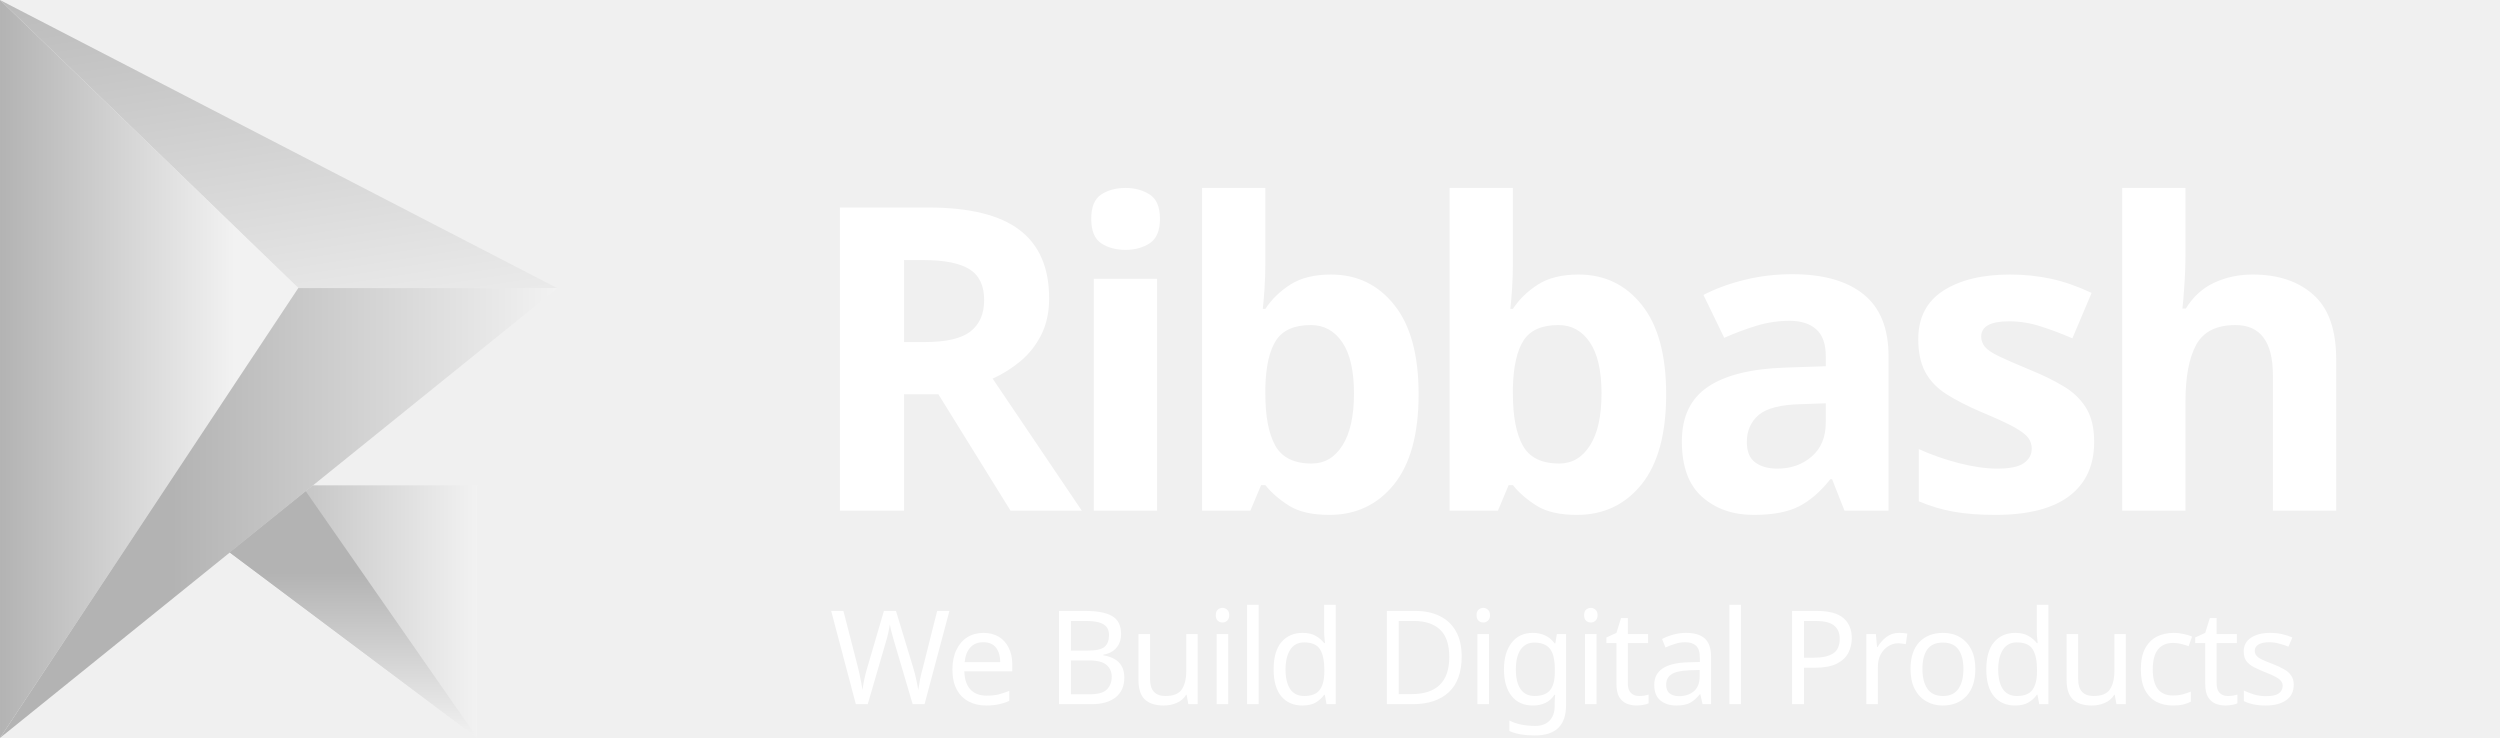
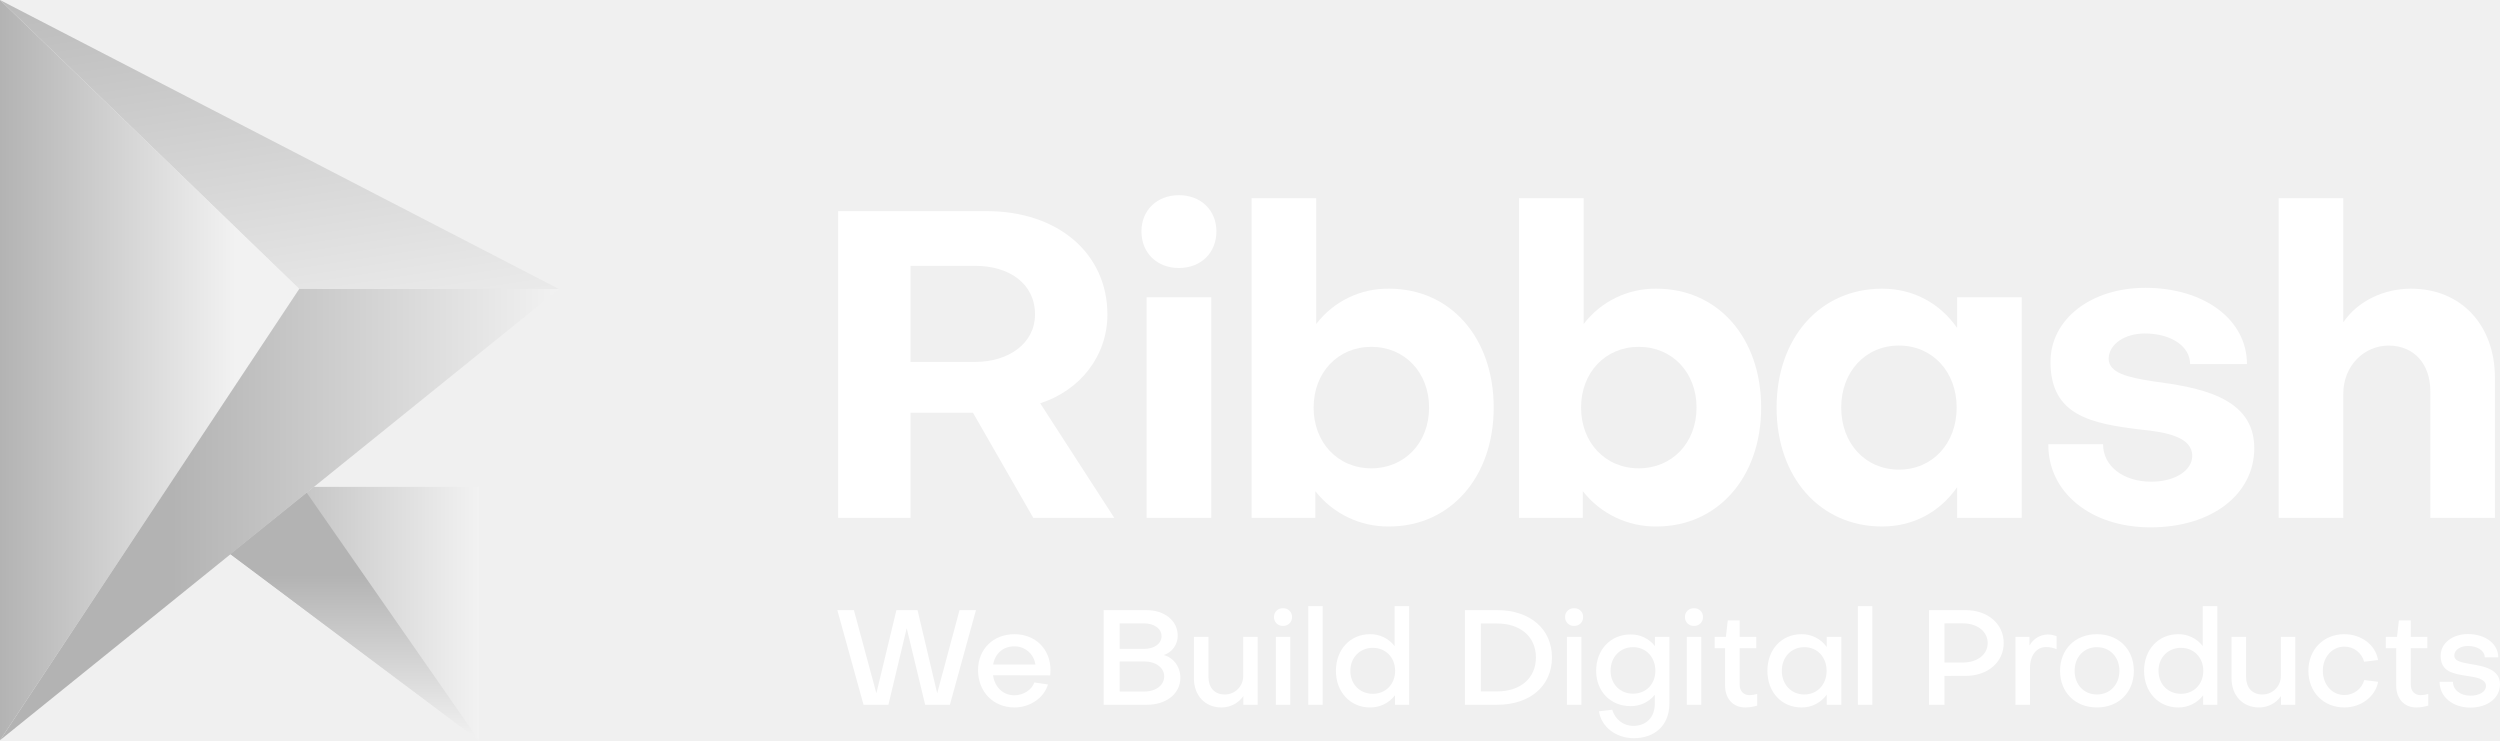
- <svg xmlns="http://www.w3.org/2000/svg" xmlns:xlink="http://www.w3.org/1999/xlink" width="229.632" height="67.783" viewBox="0 0 229.632 67.783">
+ <svg xmlns="http://www.w3.org/2000/svg" xmlns:xlink="http://www.w3.org/1999/xlink" width="1461.941" height="432.873" viewBox="0 0 1461.941 432.873">
  <defs>
-     <linearGradient id="a" y1="0.5" x2="1" y2="0.5" gradientUnits="objectBoundingBox">
+     <linearGradient id="linear-gradient" y1="0.5" x2="1" y2="0.5" gradientUnits="objectBoundingBox">
      <stop offset="0" stop-color="#b3b3b3" />
      <stop offset="1" stop-color="#f2f2f2" />
    </linearGradient>
-     <linearGradient id="b" x1="0" y1="0.5" x2="1" y2="0.5" xlink:href="#a" />
-     <linearGradient id="c" x1="0" y1="0.5" x2="1" y2="0.5" xlink:href="#a" />
-     <linearGradient id="e" x1="0.5" x2="0.5" y2="1" gradientUnits="objectBoundingBox">
+     <linearGradient id="linear-gradient-2" x1="0" y1="0.5" x2="1" y2="0.5" xlink:href="#linear-gradient" />
+     <linearGradient id="linear-gradient-3" x1="0" y1="0.5" x2="1" y2="0.5" xlink:href="#linear-gradient" />
+     <linearGradient id="linear-gradient-5" x1="0.5" x2="0.5" y2="1" gradientUnits="objectBoundingBox">
      <stop offset="0.333" stop-color="#b3b3b3" />
      <stop offset="1" stop-color="#f2f2f2" />
    </linearGradient>
-     <linearGradient id="f" x1="0.263" y1="-0.294" x2="0.737" y2="1.294" xlink:href="#a" />
-     <linearGradient id="g" y1="0.5" x2="1" y2="0.5" gradientUnits="objectBoundingBox">
+     <linearGradient id="linear-gradient-6" x1="0.263" y1="-0.294" x2="0.737" y2="1.294" xlink:href="#linear-gradient" />
+     <linearGradient id="linear-gradient-7" y1="0.5" x2="1" y2="0.5" gradientUnits="objectBoundingBox">
      <stop offset="0" stop-color="#b3b3b3" />
      <stop offset="0.788" stop-color="#f2f2f2" />
    </linearGradient>
-     <linearGradient id="h" y1="0.5" x2="1" y2="0.5" gradientUnits="objectBoundingBox">
+     <linearGradient id="linear-gradient-8" y1="0.5" x2="1" y2="0.5" gradientUnits="objectBoundingBox">
      <stop offset="0.308" stop-color="#b3b3b3" />
      <stop offset="1" stop-color="#f2f2f2" />
    </linearGradient>
  </defs>
-   <g transform="translate(15038 13668)">
-     <text transform="translate(-14964.368 -13621.096)" fill="#fff" font-size="39" font-family="Objectivity-Bold, Objectivity" font-weight="700" letter-spacing="-0.05em">
-       <tspan x="0" y="0">Ribbash</tspan>
-     </text>
-     <text transform="translate(-14961.795 -13603.321)" fill="#fff" font-size="12" font-family="Objectivity-Medium, Objectivity" font-weight="500" letter-spacing="-0.025em">
-       <tspan x="0" y="0">We Build Digital Products</tspan>
-     </text>
-     <g transform="translate(-15038 -13668)">
-       <g transform="translate(0 0)">
-         <g transform="translate(20.694 44.581)">
-           <path d="M1513.434,1219.975l.147.106-.152-.1Z" transform="translate(-1512.94 -1214.132)" fill="url(#a)" />
-           <path d="M1535.694,1190.284v23.2l-22.762-17.052.25-.2h.005l7.268-5.861.108-.089Z" transform="translate(-1512.541 -1190.284)" fill="url(#b)" />
-           <g transform="translate(0 5.856)">
-             <path d="M1510.949,1220.044l.134.107-.139-.1Z" transform="translate(-1510.944 -1220.044)" fill="url(#c)" />
+   <g id="Group_15317" data-name="Group 15317" transform="translate(1875.653 -128.112)">
+     <g id="Group_15303" data-name="Group 15303">
+       <g id="Group_15302" data-name="Group 15302">
+         <path id="Path_12426" data-name="Path 12426" d="M-1343.208,430.955h-42.325V251.575h86.918c41.57,0,70.543,24.69,70.543,60.465,0,24.187-15.872,44.342-39.3,51.9l43.334,67.016h-47.364l-35.272-61.473h-36.531Zm0-147.384v56.183h37.791c19.9,0,35.019-11.086,35.019-27.714,0-18.14-15.116-28.469-35.019-28.469Z" fill="#fff" />
+         <path id="Path_12427" data-name="Path 12427" d="M-1208.162,263.416c0-12.345,9.069-21.163,21.919-21.163s21.918,8.818,21.918,21.163c0,12.6-9.07,21.415-21.918,21.415S-1208.162,276.013-1208.162,263.416Zm40.813,38.547V430.955h-37.79V301.963Z" fill="#fff" />
+         <path id="Path_12428" data-name="Path 12428" d="M-1063.391,435.994a54,54,0,0,1-43.081-20.659v15.62h-37.287V244.017h37.791v73.566a52.648,52.648,0,0,1,42.577-20.659c36.028,0,61.221,28.722,61.221,69.535S-1027.615,435.994-1063.391,435.994Zm-44.089-69.535c0,20.407,14.109,35.523,33.76,35.523,19.4,0,33.76-14.864,33.76-35.523,0-20.407-14.109-35.523-33.76-35.523S-1107.48,346.052-1107.48,366.459Z" fill="#fff" />
+         <path id="Path_12429" data-name="Path 12429" d="M-906.988,435.994a53.993,53.993,0,0,1-43.081-20.659v15.62h-37.287V244.017h37.791v73.566a52.646,52.646,0,0,1,42.577-20.659c36.027,0,61.22,28.722,61.22,69.535S-871.213,435.994-906.988,435.994Zm-44.089-69.535c0,20.407,14.108,35.523,33.76,35.523,19.4,0,33.759-14.864,33.759-35.523,0-20.407-14.109-35.523-33.759-35.523S-951.077,346.052-951.077,366.459Z" fill="#fff" />
+         <path id="Path_12430" data-name="Path 12430" d="M-731.186,301.963h37.79V430.955h-37.79V413.067c-10.078,14.361-25.446,22.927-43.837,22.927-36.279,0-61.725-28.722-61.725-69.535s25.446-69.535,61.725-69.535c18.391,0,33.759,8.566,43.837,22.927Zm-.252,64.5c0-20.911-14.108-36.279-33.759-36.279s-33.76,15.368-33.76,36.279,14.108,36.279,33.76,36.279S-731.438,387.37-731.438,366.459Z" fill="#fff" />
+         <path id="Path_12431" data-name="Path 12431" d="M-618.124,436.5c-34.768,0-59.962-20.407-59.71-48.624h32c0,12.849,11.842,21.918,28.218,21.918,13.856,0,23.933-6.55,23.933-15.116,0-10.833-14.612-13.857-30.232-15.368-28.721-3.528-52.655-8.062-52.655-39.554,0-25.194,23.934-43.334,55.426-43.334,34.516,0,59.458,18.643,59.458,44.594h-33.256c0-10.582-11.337-17.888-26.453-17.888-11.59,0-20.912,6.046-21.164,14.612,0,8.566,11.337,11.085,25.95,13.353,26.2,3.527,59.206,8.817,59.206,39.051C-557.407,417.1-582.1,436.5-618.124,436.5Z" fill="#fff" />
+         <path id="Path_12432" data-name="Path 12432" d="M-505.356,244.017v72.558c8.565-12.6,23.933-19.651,39.553-19.651,29.729,0,49.128,21.667,49.128,52.151v81.88h-37.791V356.886c0-15.62-9.069-26.454-24.185-26.706-14.613,0-26.7,11.841-26.7,28.216v72.559h-37.792V244.017Z" fill="#fff" />
+       </g>
+     </g>
+     <g id="Group_15305" data-name="Group 15305">
+       <g id="Group_15304" data-name="Group 15304">
+         <path id="Path_12433" data-name="Path 12433" d="M-1327.606,533.526l13.055-48.622h9.615l-15.243,55.345h-14.462l-10.788-44.792-10.709,44.792h-14.54L-1386,484.9h9.693l13.133,48.622,11.726-48.622h12.35Z" fill="#fff" />
+         <path id="Path_12434" data-name="Path 12434" d="M-1282.456,498.975c12.35,0,21.106,8.755,21.106,21.028,0,.937-.078,2.11-.156,3.049l-33.458-.078c1.017,7.035,5.941,11.725,12.43,11.725,5.315,0,10.24-3.127,11.725-7.505l7.974,1.173c-2.268,7.818-10.476,13.446-19.543,13.446-12.429,0-21.341-9.147-21.341-21.888C-1303.719,507.73-1294.807,498.975-1282.456,498.975Zm12.272,17.745a12.254,12.254,0,0,0-12.506-10.631c-6.411,0-11.1,4.3-12.2,10.631Z" fill="#fff" />
+         <path id="Path_12435" data-name="Path 12435" d="M-1230.267,540.249V484.9h25.015c10.71,0,18.292,6.254,18.292,14.853a11.714,11.714,0,0,1-8.208,11.413c5.707,1.406,9.771,6.879,9.771,13.289,0,9.224-8.129,15.79-19.542,15.79Zm9.381-47.606v14.93h14.227c6.019,0,10.241-3.048,10.241-7.426s-4.222-7.5-10.241-7.5Zm14.384,22.279h-14.384V532.51h14.384c6.8,0,11.647-3.752,11.647-8.833S-1199.7,514.922-1206.5,514.922Z" fill="#fff" />
+         <path id="Path_12436" data-name="Path 12436" d="M-1148.564,540.249v-5.081a15.5,15.5,0,0,1-12.82,6.645c-9.771,0-16.1-7.192-16.1-17.042V500.538h8.52v23.608c0,5.863,3.44,10.083,9.459,10.083a10.742,10.742,0,0,0,10.865-10.865V500.538h8.443v39.711Z" fill="#fff" />
+         <path id="Path_12437" data-name="Path 12437" d="M-1130.661,488.891a4.99,4.99,0,0,1,5.316-5.081,4.969,4.969,0,0,1,5.238,5.081,5.051,5.051,0,0,1-5.238,5.237A5.07,5.07,0,0,1-1130.661,488.891Zm9.537,11.647v39.711h-8.442V500.538Z" fill="#fff" />
+         <path id="Path_12438" data-name="Path 12438" d="M-1102.173,482.559v57.69h-8.442v-57.69Z" fill="#fff" />
+         <path id="Path_12439" data-name="Path 12439" d="M-1074.512,498.975a17.748,17.748,0,0,1,14.384,6.957V482.559h8.521v57.69h-8.287V534.7a18.005,18.005,0,0,1-14.618,7.114c-11.491,0-19.933-8.99-19.933-21.419S-1086.081,498.975-1074.512,498.975ZM-1086,520.394c0,7.9,5.629,13.445,13.133,13.445,7.583,0,13.055-5.706,13.055-13.445s-5.472-13.446-13.055-13.446S-1086,512.654-1086,520.394Z" fill="#fff" />
+         <path id="Path_12440" data-name="Path 12440" d="M-1018.993,484.9h18.84c19.229,0,32.049,11.022,32.049,27.672s-12.82,27.673-32.049,27.673h-18.84Zm18.84,7.817h-9.537v39.711h9.537c13.523,0,22.669-7.661,22.669-19.856S-986.63,492.721-1000.153,492.721Z" fill="#fff" />
+         <path id="Path_12441" data-name="Path 12441" d="M-960.433,488.891a4.991,4.991,0,0,1,5.317-5.081,4.969,4.969,0,0,1,5.237,5.081,5.05,5.05,0,0,1-5.237,5.237A5.071,5.071,0,0,1-960.433,488.891Zm9.537,11.647v39.711h-8.442V500.538Z" fill="#fff" />
+         <path id="Path_12442" data-name="Path 12442" d="M-907.946,539.468v-5.082a17.786,17.786,0,0,1-14.306,6.644c-11.569,0-20.012-8.6-20.012-20.636,0-12.351,8.443-21.263,20.012-21.263a17.736,17.736,0,0,1,14.384,6.8v-5.394h8.442v39.008c0,12.819-8.677,20.246-20.794,20.246-10.4,0-19-6.566-20.4-15.713l7.817-.937a12.668,12.668,0,0,0,12.273,9.458C-913.184,552.6-907.946,547.832-907.946,539.468Zm.312-19.074c0-8.052-5.472-13.836-13.055-13.836s-13.132,5.784-13.132,13.836c0,7.739,5.55,13.367,13.132,13.367S-907.634,528.133-907.634,520.394Z" fill="#fff" />
+         <path id="Path_12443" data-name="Path 12443" d="M-890.342,488.891a4.991,4.991,0,0,1,5.317-5.081,4.969,4.969,0,0,1,5.237,5.081,5.051,5.051,0,0,1-5.237,5.237A5.071,5.071,0,0,1-890.342,488.891Zm9.537,11.647v39.711h-8.442V500.538Z" fill="#fff" />
+         <path id="Path_12444" data-name="Path 12444" d="M-866.856,507.183h-6.1v-6.645h6.566l1.094-9.615h6.958v9.615h9.692v6.645h-9.692v21.34c0,3.6,2.188,6.1,5.784,6.1a16.838,16.838,0,0,0,4.456-.7v6.8a23.617,23.617,0,0,1-7.036,1.095c-7.113,0-11.725-5.16-11.725-12.743Z" fill="#fff" />
+         <path id="Path_12445" data-name="Path 12445" d="M-807.419,500.538h8.521v39.711h-8.521v-5.941a17.8,17.8,0,0,1-14.774,7.505c-11.648,0-19.934-8.99-19.934-21.419s8.286-21.419,19.934-21.419a17.794,17.794,0,0,1,14.774,7.5Zm-.078,19.856c0-8.052-5.472-13.836-13.055-13.836s-13.133,5.784-13.133,13.836c0,7.973,5.551,13.835,13.133,13.835S-807.5,528.445-807.5,520.394Z" fill="#fff" />
+         <path id="Path_12446" data-name="Path 12446" d="M-780.763,482.559v57.69h-8.442v-57.69Z" fill="#fff" />
+         <path id="Path_12447" data-name="Path 12447" d="M-738.561,523.364v16.885h-9.068V484.9h21.419c12.977,0,22.278,8.052,22.278,19.23s-9.3,19.23-22.356,19.23Zm0-30.721v22.9h10.788c8.442,0,14.54-4.769,14.461-11.413,0-6.723-6.019-11.491-14.461-11.491Z" fill="#fff" />
+         <path id="Path_12448" data-name="Path 12448" d="M-688.86,500.538v5.081a12.411,12.411,0,0,1,10.788-6.488,15.46,15.46,0,0,1,5.081,1.016v7.583a16.652,16.652,0,0,0-6.176-1.251c-5.628,0-9.381,5-9.381,12.039v21.731h-8.52V500.538Z" fill="#fff" />
+         <path id="Path_12449" data-name="Path 12449" d="M-627.826,520.394c0,12.585-8.911,21.419-21.575,21.419-12.743,0-21.576-8.834-21.576-21.419s8.833-21.419,21.576-21.419C-636.737,498.975-627.826,507.809-627.826,520.394Zm-8.443,0c0-8.052-5.549-13.836-13.132-13.836-7.661,0-13.055,5.784-13.055,13.836s5.394,13.835,13.055,13.835C-641.818,534.229-636.269,528.445-636.269,520.394Z" fill="#fff" />
+         <path id="Path_12450" data-name="Path 12450" d="M-601.92,498.975a17.751,17.751,0,0,1,14.384,6.957V482.559h8.52v57.69H-587.3V534.7a18.005,18.005,0,0,1-14.618,7.114c-11.491,0-19.934-8.99-19.934-21.419S-613.489,498.975-601.92,498.975Zm-11.491,21.419c0,7.9,5.629,13.445,13.133,13.445,7.583,0,13.054-5.706,13.054-13.445s-5.471-13.446-13.054-13.446S-613.411,512.654-613.411,520.394Z" fill="#fff" />
+         <path id="Path_12451" data-name="Path 12451" d="M-541.79,540.249v-5.081a15.5,15.5,0,0,1-12.819,6.645c-9.772,0-16.1-7.192-16.1-17.042V500.538h8.521v23.608c0,5.863,3.439,10.083,9.459,10.083a10.742,10.742,0,0,0,10.865-10.865V500.538h8.442v39.711Z" fill="#fff" />
+         <path id="Path_12452" data-name="Path 12452" d="M-485.034,514.062l-8.13,1.016a11.85,11.85,0,0,0-11.569-8.833c-7.036,0-12.586,5.941-12.586,14.149.078,8.208,5.472,14.149,12.586,14.149a11.963,11.963,0,0,0,11.647-8.756l8.13,1.017c-1.642,8.676-10.006,15.009-19.777,15.009-12.195,0-21.029-8.99-21.029-21.419s8.834-21.419,20.95-21.419C-494.728,498.975-486.441,505.307-485.034,514.062Z" fill="#fff" />
+         <path id="Path_12453" data-name="Path 12453" d="M-474.4,507.183h-6.1v-6.645h6.566l1.094-9.615h6.958v9.615h9.692v6.645h-9.692v21.34c0,3.6,2.189,6.1,5.784,6.1a16.837,16.837,0,0,0,4.456-.7v6.8a23.617,23.617,0,0,1-7.036,1.095c-7.113,0-11.725-5.16-11.725-12.743Z" fill="#fff" />
+         <path id="Path_12454" data-name="Path 12454" d="M-430.988,541.891c-10.475,0-18.057-6.332-18.057-15.087h7.816c0,4.69,4.3,8.13,10.241,8.13,5.316,0,9.146-2.424,9.068-5.707,0-4.143-6.176-5.16-10.162-5.706-9.3-1.408-16.338-2.581-16.338-12.039,0-7.27,6.957-12.586,15.947-12.586,10.241,0,17.744,5.708,17.744,13.6h-7.895c-.078-3.908-4.221-6.644-9.927-6.644-4.3,0-7.9,2.345-7.9,5.55,0,2.97,2.97,3.909,9.38,5,7.583,1.25,17.354,2.892,17.354,11.882C-413.712,536.185-420.9,541.891-430.988,541.891Z" fill="#fff" />
+       </g>
+     </g>
+     <g id="Group_15316" data-name="Group 15316">
+       <g id="Group_15315" data-name="Group 15315">
+         <g id="Group_15309" data-name="Group 15309">
+           <path id="Path_12455" data-name="Path 12455" d="M-1740.344,450.127l.937.679-.97-.663Z" fill="url(#linear-gradient)" />
+           <path id="Path_12456" data-name="Path 12456" d="M-1595.639,412.814V560.985L-1741,452.084l1.594-1.277h.033l46.417-37.427.69-.566Z" fill="url(#linear-gradient-2)" />
+           <g id="Group_15306" data-name="Group 15306">
+             <path id="Path_12457" data-name="Path 12457" d="M-1743.468,450.214l.854.683-.886-.653Z" fill="url(#linear-gradient-3)" />
          </g>
-           <g transform="translate(0.489 5.843)">
-             <path d="M1513.434,1219.975l.147.106-.152-.1Z" transform="translate(-1513.429 -1219.975)" fill="url(#a)" />
+           <g id="Group_15307" data-name="Group 15307">
+             <path id="Path_12458" data-name="Path 12458" d="M-1740.344,450.127l.937.679-.97-.663Z" fill="url(#linear-gradient)" />
          </g>
-           <g transform="translate(0.391 0.519)">
-             <path d="M1512.933,1198.552l.25-.2h.005l6.733-5.43,15.774,22.683Z" transform="translate(-1512.933 -1192.921)" fill="url(#e)" />
+           <g id="Group_15308" data-name="Group 15308">
+             <path id="Path_12459" data-name="Path 12459" d="M-1741,452.084l1.594-1.277h.033l43-34.678,100.736,144.856Z" fill="url(#linear-gradient-5)" />
          </g>
        </g>
-         <g transform="translate(0)">
-           <path d="M1433.188,990.2l-27.4-26.458,51.173,26.458h-23.773Z" transform="translate(-1405.787 -963.74)" fill="url(#f)" />
+         <g id="Group_15313" data-name="Group 15313">
+           <g id="Group_15310" data-name="Group 15310">
+             <path id="Path_12460" data-name="Path 12460" d="M-1700.668,297.079l-174.984-168.967,326.8,168.967h-151.819Z" fill="url(#linear-gradient-6)" />
+           </g>
+           <g id="Group_15311" data-name="Group 15311">
+             <path id="Path_12461" data-name="Path 12461" d="M-1875.65,560.985l0-432.873,174.984,168.967Z" fill="url(#linear-gradient-7)" />
+           </g>
+           <path id="Path_12462" data-name="Path 12462" d="M-1875.653,560.985" fill="#fff" />
+           <g id="Group_15312" data-name="Group 15312">
+             <path id="Path_12463" data-name="Path 12463" d="M-1875.65,560.985l327.019-263.91h-152.033Z" fill="url(#linear-gradient-8)" />
+           </g>
        </g>
-         <g transform="translate(0)">
-           <path d="M1405.788,1031.523V963.74l27.4,26.458Z" transform="translate(-1405.787 -963.74)" fill="url(#g)" />
-         </g>
-         <path d="M1405.787,1308.187" transform="translate(-1405.787 -1240.404)" fill="#fff" />
-         <g transform="translate(0 26.457)">
-           <path d="M1405.789,1139.512,1457,1098.187H1433.19Z" transform="translate(-1405.789 -1098.187)" fill="url(#h)" />
-         </g>
-         <g transform="translate(24.586 50.437)">
-           <path d="M1530.859,1220.151l-.134-.1,0,0Z" transform="translate(-1530.725 -1220.044)" fill="url(#c)" />
+         <g id="Group_15314" data-name="Group 15314">
+           <path id="Path_12464" data-name="Path 12464" d="M-1717.788,450.9l-.852-.653.031-.03Z" fill="url(#linear-gradient-2)" />
        </g>
      </g>
    </g>
  </g>
</svg>
